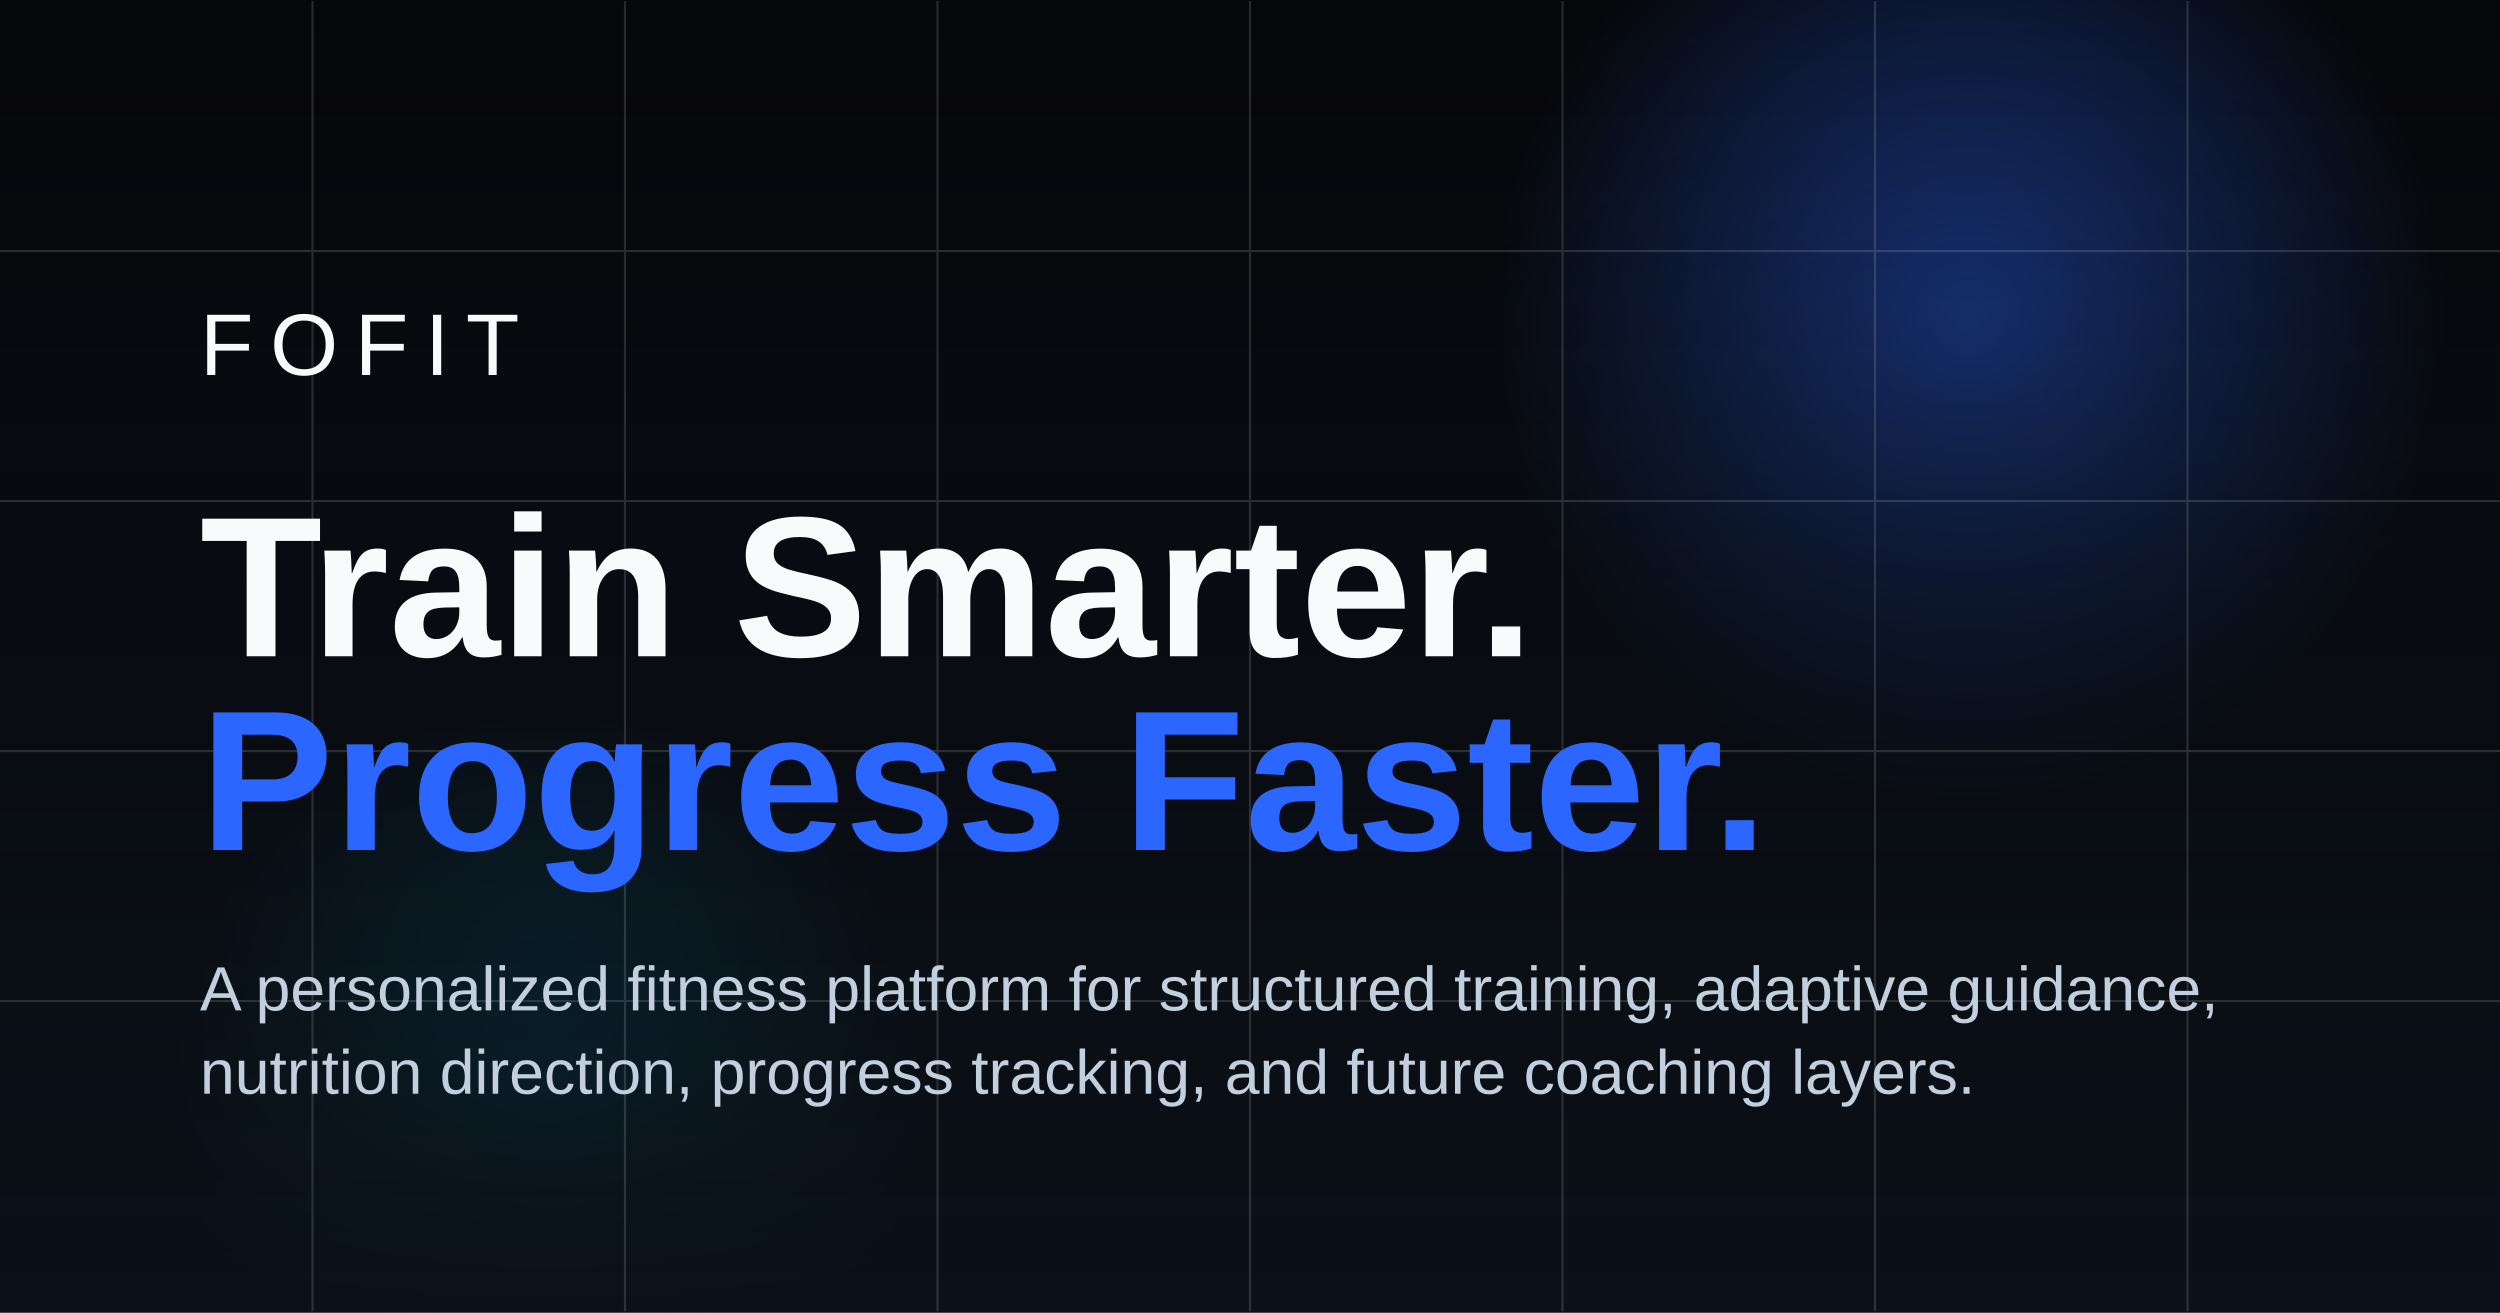
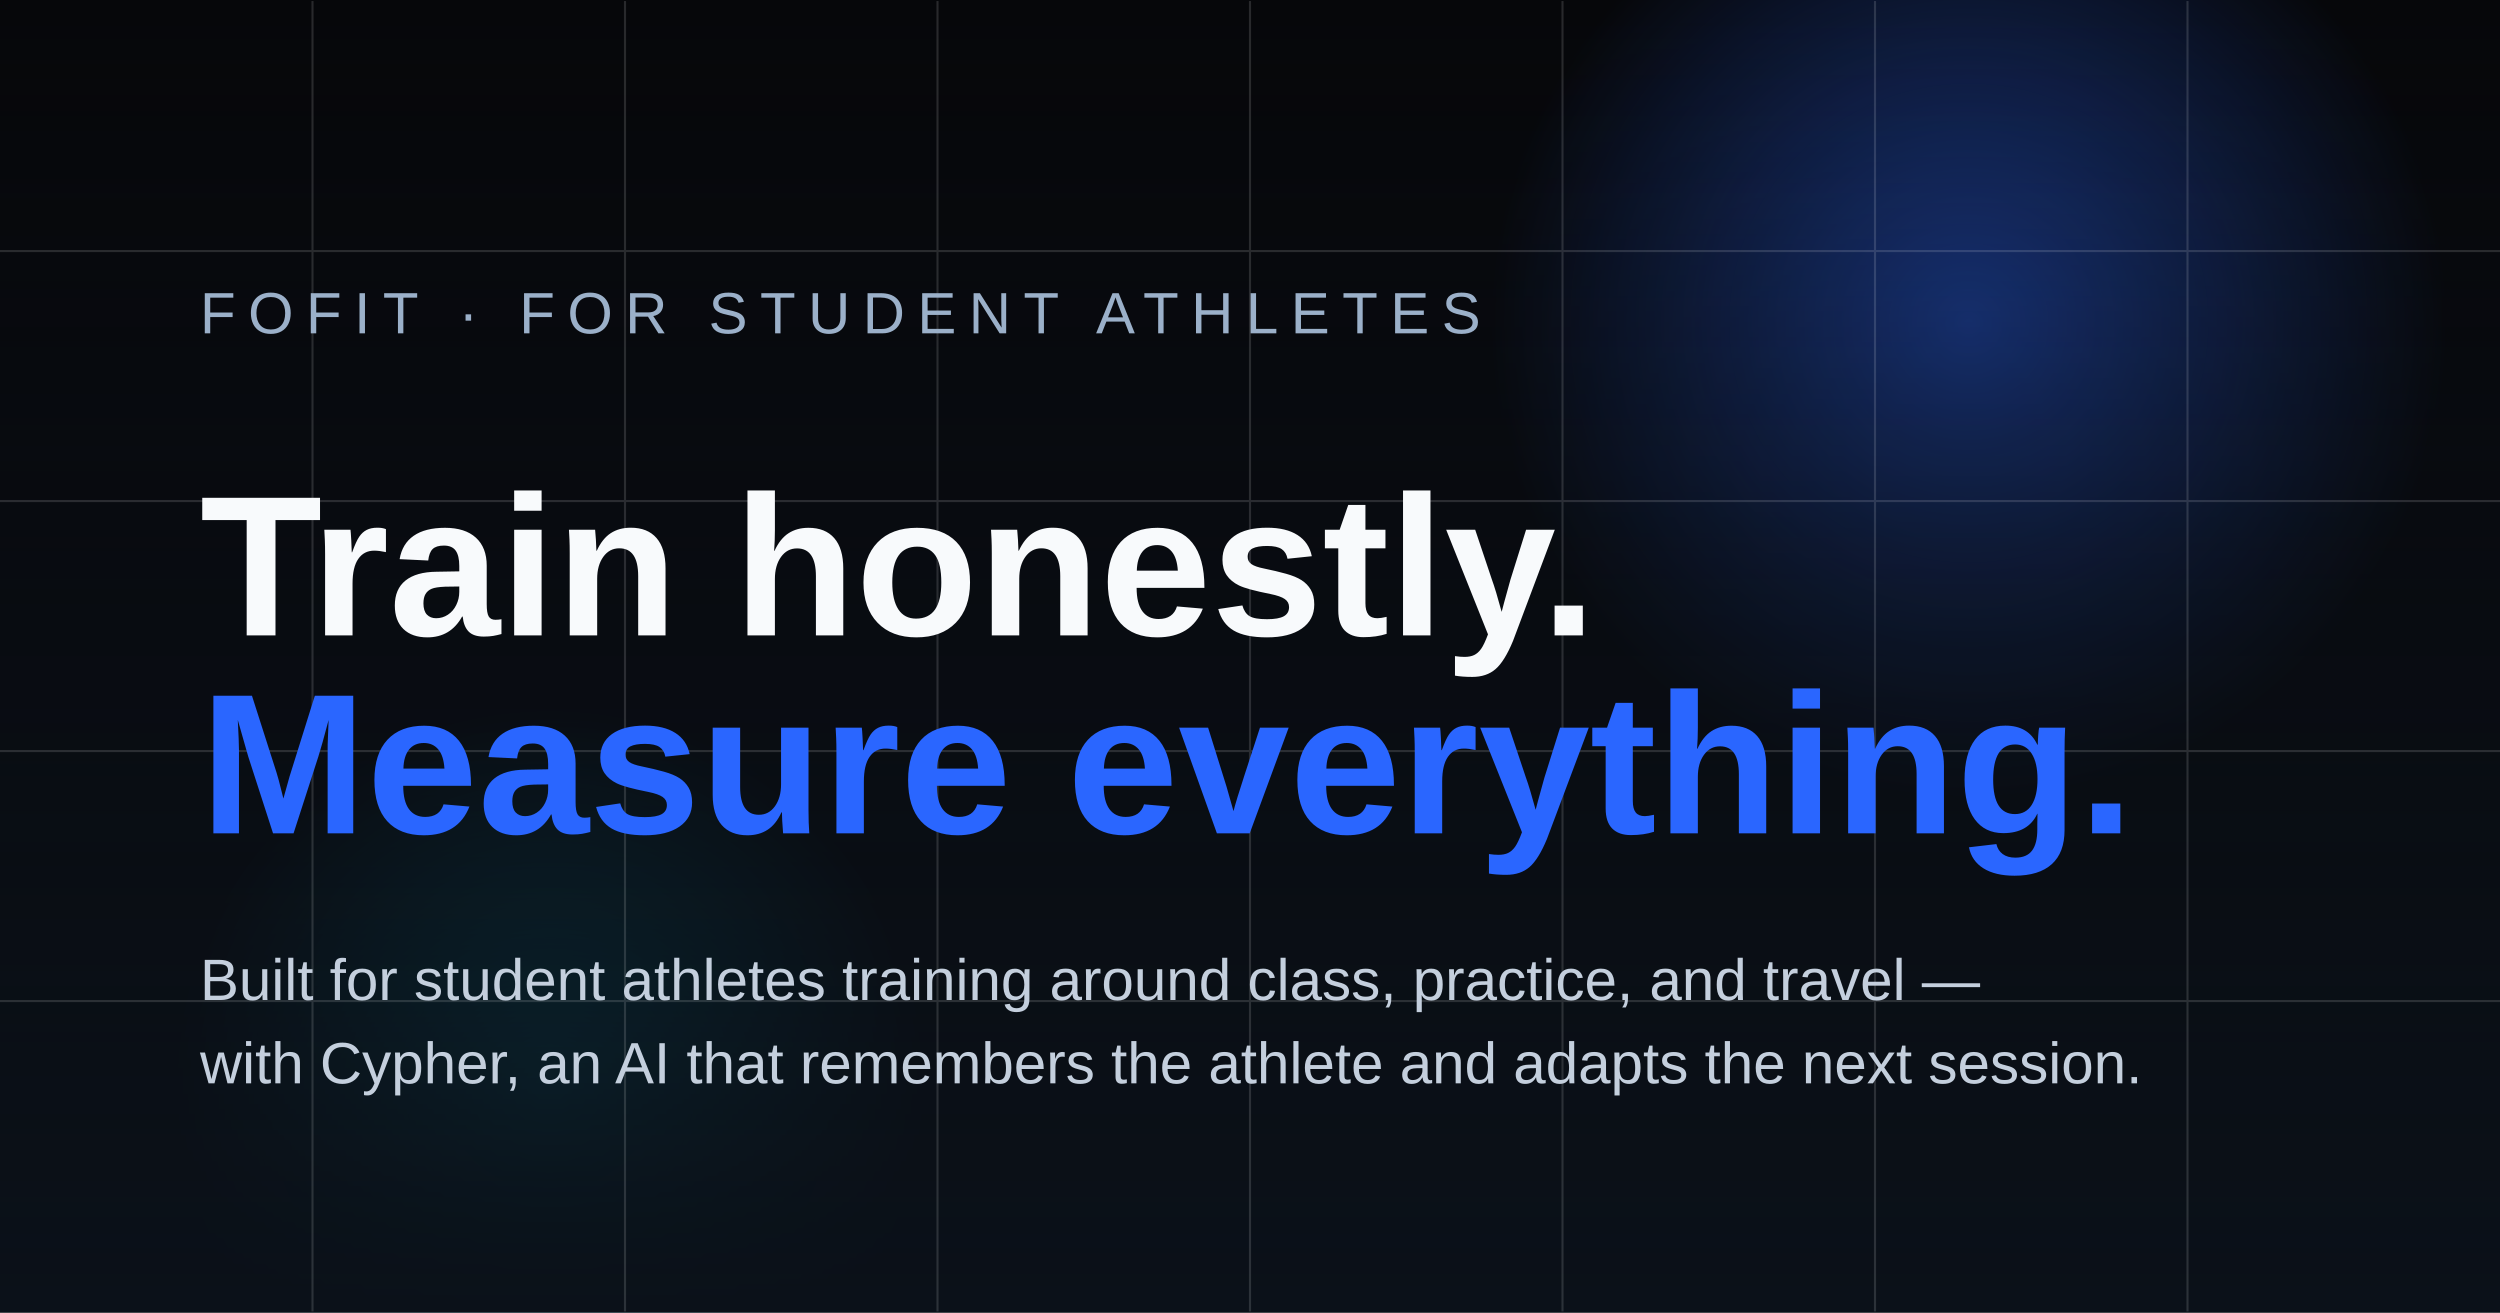
<svg xmlns="http://www.w3.org/2000/svg" viewBox="0 0 1200 630" fill="none">
  <rect width="1200" height="630" fill="#06070A" />
  <circle cx="945" cy="155" r="230" fill="url(#a)" fill-opacity=".5" />
  <circle cx="264" cy="520" r="180" fill="url(#b)" fill-opacity=".35" />
  <path d="M0 0H1200V630H0z" fill="url(#c)" />
  <g opacity=".14" stroke="#fff">
    <path d="M0 120.5H1200" />
    <path d="M0 240.5H1200" />
    <path d="M0 360.5H1200" />
    <path d="M0 480.5H1200" />
    <path d="M150 .5v629" />
    <path d="M300 .5v629" />
    <path d="M450 .5v629" />
    <path d="M600 .5v629" />
    <path d="M750 .5v629" />
    <path d="M900 .5v629" />
    <path d="M1050 .5v629" />
  </g>
-   <text x="96" y="180" fill="#F8FAFC" font-size="42" font-family="Arial, sans-serif" letter-spacing="8">FOFIT</text>
-   <text x="96" y="315" fill="#F8FAFC" font-size="96" font-weight="700" font-family="Arial, sans-serif">Train Smarter.</text>
-   <text x="96" y="408" fill="#2A66FF" font-size="96" font-weight="700" font-family="Arial, sans-serif">Progress Faster.</text>
-   <text x="96" y="485" fill="#C4CFDD" font-size="30" font-family="Arial, sans-serif">A personalized fitness platform for structured training, adaptive guidance,</text>
-   <text x="96" y="525" fill="#C4CFDD" font-size="30" font-family="Arial, sans-serif">nutrition direction, progress tracking, and future coaching layers.</text>
+   <text x="96" y="160" fill="#9BB0C9" font-size="28" font-family="Arial, sans-serif" letter-spacing="6">FOFIT · FOR STUDENT ATHLETES</text>
+   <text x="96" y="305" fill="#F8FAFC" font-size="96" font-weight="700" font-family="Arial, sans-serif">Train honestly.</text>
+   <text x="96" y="400" fill="#2A66FF" font-size="96" font-weight="700" font-family="Arial, sans-serif">Measure everything.</text>
+   <text x="96" y="480" fill="#C4CFDD" font-size="28" font-family="Arial, sans-serif">Built for student athletes training around class, practice, and travel —</text>
+   <text x="96" y="520" fill="#C4CFDD" font-size="28" font-family="Arial, sans-serif">with Cypher, an AI that remembers the athlete and adapts the next session.</text>
  <defs>
    <radialGradient id="a" cx="0" cy="0" r="1" gradientTransform="translate(945 155) rotate(90) scale(230)" gradientUnits="userSpaceOnUse">
      <stop stop-color="#2A66FF" />
      <stop offset="1" stop-color="#2A66FF" stop-opacity="0" />
    </radialGradient>
    <radialGradient id="b" cx="0" cy="0" r="1" gradientTransform="translate(264 520) rotate(90) scale(180)" gradientUnits="userSpaceOnUse">
      <stop stop-color="#00D4FF" />
      <stop offset="1" stop-color="#00D4FF" stop-opacity="0" />
    </radialGradient>
    <linearGradient id="c" x1="600" y1="0" x2="600" y2="630" gradientUnits="userSpaceOnUse">
      <stop stop-color="#0B1119" stop-opacity="0" />
      <stop offset="1" stop-color="#0B1119" />
    </linearGradient>
  </defs>
</svg>
